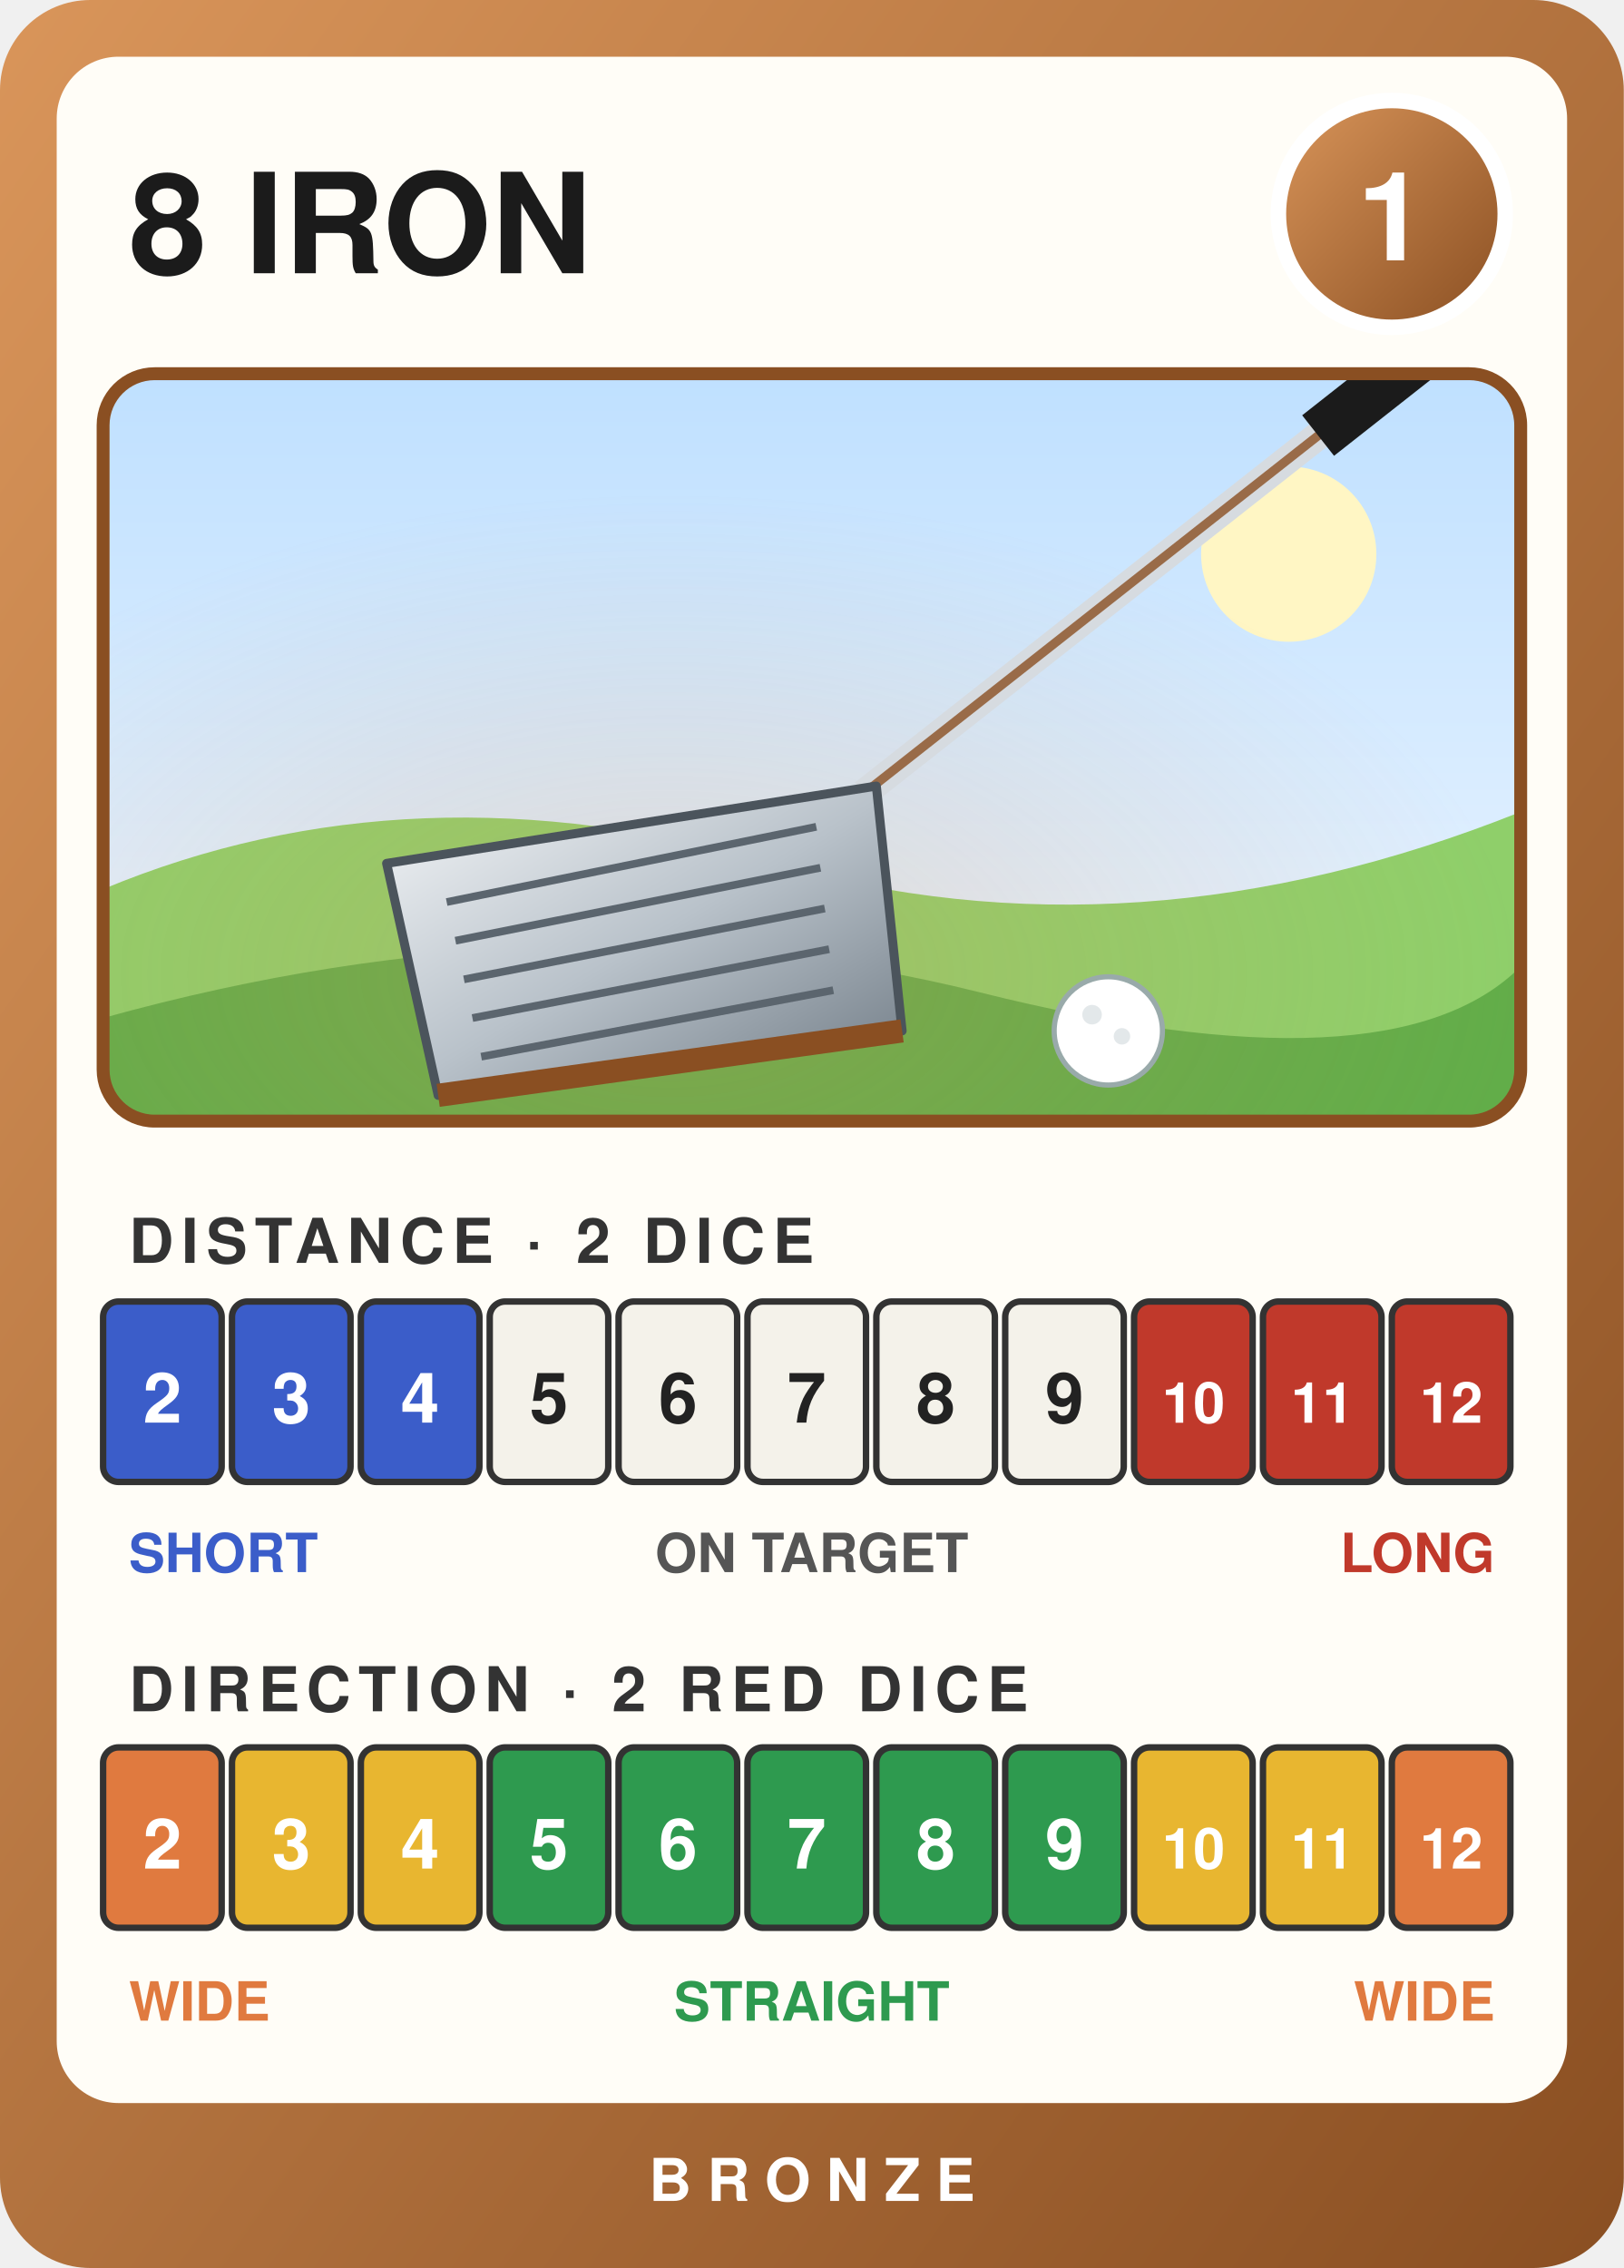
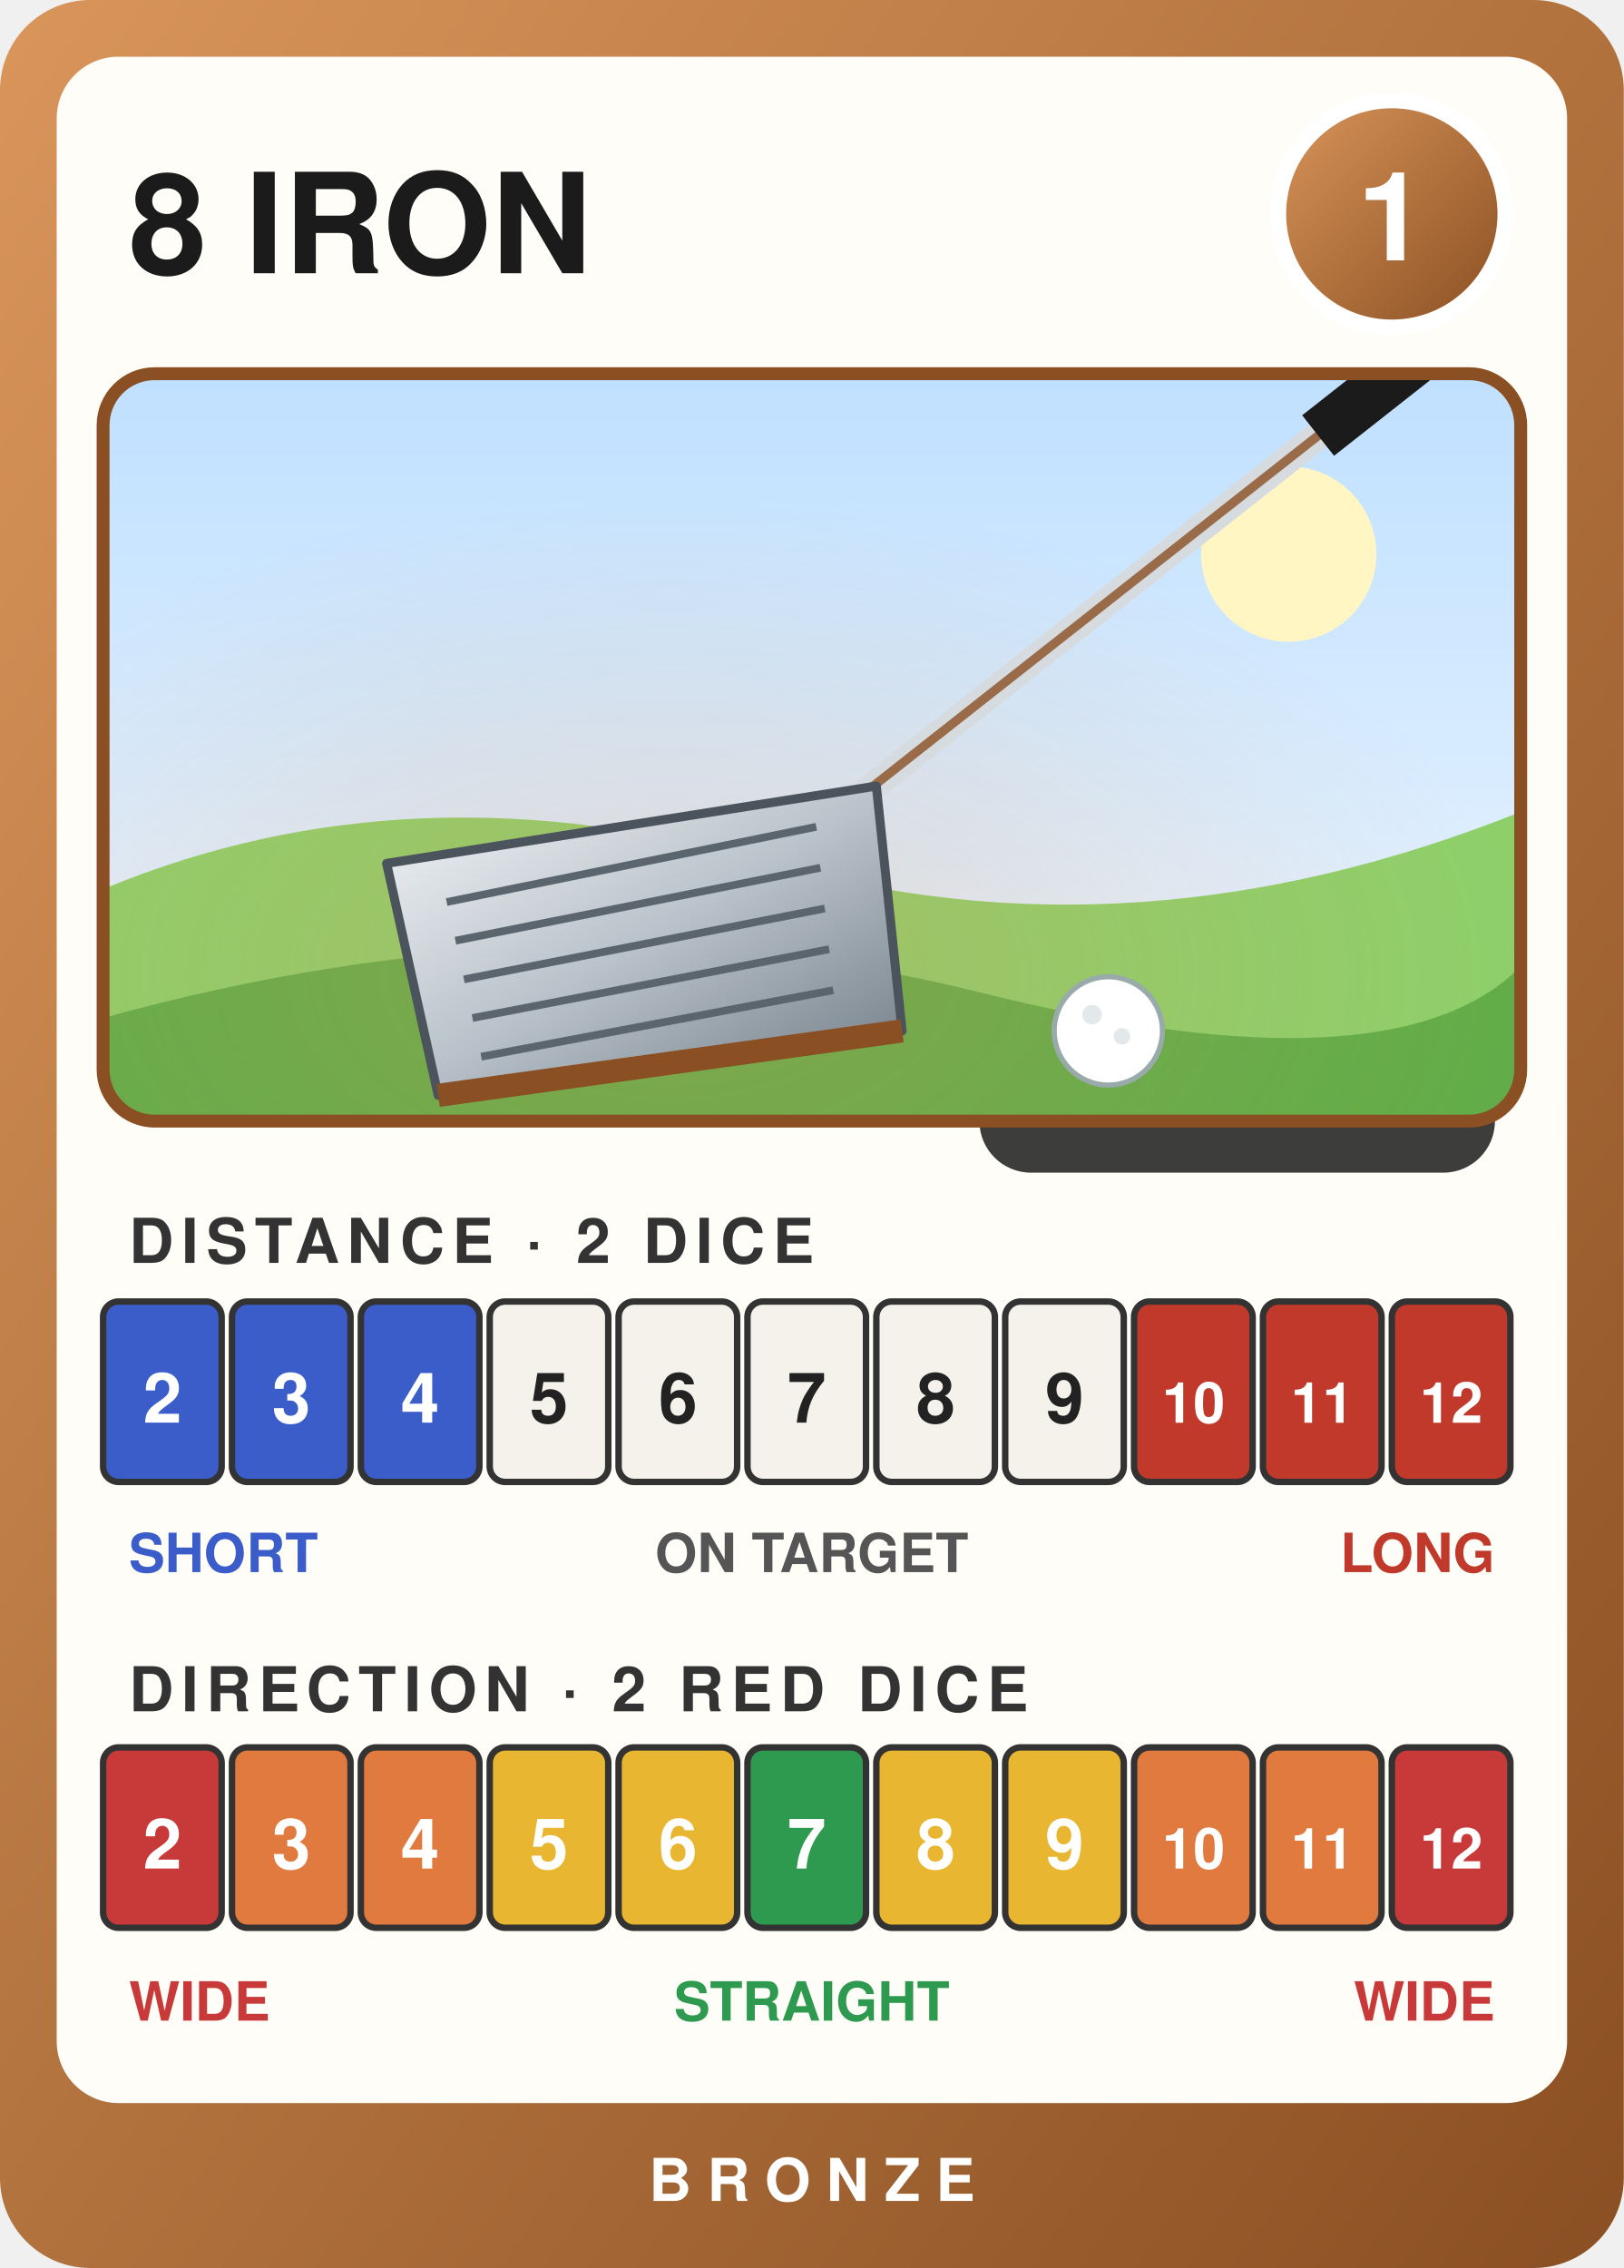
<svg xmlns="http://www.w3.org/2000/svg" width="63mm" height="88mm" viewBox="0 0 63 88" font-family="Helvetica, Arial, sans-serif">
  <defs>
    <linearGradient id="fri81" x1="0" y1="0" x2="1" y2="1">
      <stop offset="0" stop-color="#d9955a" />
      <stop offset="1" stop-color="#8a4f22" />
    </linearGradient>
    <clipPath id="arti81">
      <rect x="4" y="14.5" width="55" height="29" rx="2" />
    </clipPath>
  </defs>
  <rect width="63" height="88" rx="3.5" fill="url(#fri81)" />
  <rect x="2.2" y="2.2" width="58.6" height="79.4" rx="2.4" fill="#fffdf7" />
  <text x="5" y="10.6" font-size="5.4" font-weight="800" fill="#1b1b1b">8 IRON</text>
+   <rect x="38" y="38" width="20" height="7.5" rx="2" fill="#1b1b1b" fill-opacity="0.85" />
+   <text x="48" y="43.6" text-anchor="middle" font-size="4.2" font-weight="800" fill="#fff">105 YD</text>
  <circle cx="54" cy="8.3" r="4.4" fill="url(#fri81)" stroke="#fff" stroke-width="0.6" />
  <text x="54" y="10.1" text-anchor="middle" font-size="4.8" font-weight="800" fill="#fff">1</text>
  <g clip-path="url(#arti81)">
    <g transform="translate(4 14.5)">
      <defs>
        <linearGradient id="skyi81" x1="0" y1="0" x2="0" y2="1">
          <stop offset="0" stop-color="#bfe0ff" />
          <stop offset="1" stop-color="#f2f8ff" />
        </linearGradient>
        <linearGradient id="steeli81" x1="0" y1="0" x2="1" y2="1">
          <stop offset="0" stop-color="#f4f6f8" />
          <stop offset="0.5" stop-color="#b9c2ca" />
          <stop offset="1" stop-color="#6f7a84" />
        </linearGradient>
        <radialGradient id="headi81" cx="0.35" cy="0.3" r="0.8">
          <stop offset="0" stop-color="#5a6574" />
          <stop offset="1" stop-color="#11161d" />
        </radialGradient>
        <radialGradient id="woodi81" cx="0.35" cy="0.3" r="0.8">
          <stop offset="0" stop-color="#c58a50" />
          <stop offset="1" stop-color="#5a3315" />
        </radialGradient>
        <radialGradient id="glowi81" cx="0.4" cy="0.75" r="0.6">
          <stop offset="0" stop-color="#d9955a" stop-opacity="0.25" />
          <stop offset="1" stop-color="#d9955a" stop-opacity="0" />
        </radialGradient>
      </defs>
      <rect width="55" height="31" fill="url(#skyi81)" />
      <circle cx="46" cy="7" r="3.4" fill="#fff6c4" />
      <path d="M0 20 Q 12 15 26 19 T 55 17 V31 H0 Z" fill="#8fcf6a" />
      <path d="M0 25 Q 18 20 34 24 T 55 23 V31 H0 Z" fill="#62ad49" />
      <rect width="55" height="31" fill="url(#glowi81)" />
      <line x1="29.5" y1="16.3" x2="54" y2="-3" stroke="#d6dbe0" stroke-width="1.1" />
      <line x1="29.5" y1="16.3" x2="54" y2="-3" stroke="#8a4f22" stroke-width="0.35" opacity="0.8" />
      <line x1="47.14" y1="2.4" x2="54" y2="-3" stroke="#1b1b1b" stroke-width="2" />
      <polygon points="11,19 30,16 31,25.5 13,28" fill="url(#steeli81)" stroke="#4b545c" stroke-width="0.35" stroke-linejoin="round" />
      <line x1="13.33" y1="20.5" x2="27.67" y2="17.58" stroke="#5b656e" stroke-width="0.3" />
      <line x1="13.67" y1="22" x2="27.83" y2="19.17" stroke="#5b656e" stroke-width="0.3" />
      <line x1="14" y1="23.5" x2="28" y2="20.75" stroke="#5b656e" stroke-width="0.3" />
      <line x1="14.33" y1="25" x2="28.17" y2="22.33" stroke="#5b656e" stroke-width="0.3" />
      <line x1="14.67" y1="26.5" x2="28.33" y2="23.92" stroke="#5b656e" stroke-width="0.3" />
      <line x1="13" y1="28" x2="31" y2="25.5" stroke="#8a4f22" stroke-width="0.9" />
      <circle cx="39" cy="25.5" r="2.1" fill="#fff" stroke="#9aa" stroke-width="0.2" />
      <circle cx="38.37" cy="24.87" r="0.38" fill="#e3e8ea" />
      <circle cx="39.53" cy="25.71" r="0.32" fill="#e3e8ea" />
    </g>
  </g>
  <rect x="4" y="14.5" width="55" height="29" rx="2" fill="none" stroke="#8a4f22" stroke-width="0.5" />
  <text x="5" y="49" font-size="2.4" font-weight="800" fill="#333" letter-spacing="0.3">DISTANCE · 2 DICE</text>
  <rect x="4" y="50.5" width="4.6" height="7" rx="0.6" fill="#3b5dc9" stroke="#333" stroke-width="0.25" />
  <text x="6.3" y="55.2" text-anchor="middle" font-size="2.7" font-weight="800" fill="#fff">2</text>
  <rect x="9" y="50.5" width="4.6" height="7" rx="0.6" fill="#3b5dc9" stroke="#333" stroke-width="0.25" />
  <text x="11.3" y="55.2" text-anchor="middle" font-size="2.7" font-weight="800" fill="#fff">3</text>
  <rect x="14" y="50.5" width="4.6" height="7" rx="0.6" fill="#3b5dc9" stroke="#333" stroke-width="0.25" />
  <text x="16.3" y="55.2" text-anchor="middle" font-size="2.7" font-weight="800" fill="#fff">4</text>
  <rect x="19" y="50.5" width="4.6" height="7" rx="0.6" fill="#f4f2ea" stroke="#333" stroke-width="0.25" />
  <text x="21.3" y="55.2" text-anchor="middle" font-size="2.7" font-weight="800" fill="#222">5</text>
  <rect x="24" y="50.5" width="4.6" height="7" rx="0.6" fill="#f4f2ea" stroke="#333" stroke-width="0.25" />
  <text x="26.3" y="55.2" text-anchor="middle" font-size="2.7" font-weight="800" fill="#222">6</text>
  <rect x="29" y="50.5" width="4.6" height="7" rx="0.6" fill="#f4f2ea" stroke="#333" stroke-width="0.25" />
  <text x="31.3" y="55.2" text-anchor="middle" font-size="2.7" font-weight="800" fill="#222">7</text>
  <rect x="34" y="50.5" width="4.6" height="7" rx="0.6" fill="#f4f2ea" stroke="#333" stroke-width="0.25" />
  <text x="36.3" y="55.2" text-anchor="middle" font-size="2.7" font-weight="800" fill="#222">8</text>
  <rect x="39" y="50.5" width="4.6" height="7" rx="0.6" fill="#f4f2ea" stroke="#333" stroke-width="0.25" />
  <text x="41.3" y="55.2" text-anchor="middle" font-size="2.7" font-weight="800" fill="#222">9</text>
  <rect x="44" y="50.5" width="4.6" height="7" rx="0.6" fill="#c0392b" stroke="#333" stroke-width="0.25" />
  <text x="46.3" y="55.2" text-anchor="middle" font-size="2.2" font-weight="800" fill="#fff">10</text>
  <rect x="49" y="50.5" width="4.6" height="7" rx="0.6" fill="#c0392b" stroke="#333" stroke-width="0.25" />
  <text x="51.3" y="55.2" text-anchor="middle" font-size="2.2" font-weight="800" fill="#fff">11</text>
  <rect x="54" y="50.5" width="4.6" height="7" rx="0.6" fill="#c0392b" stroke="#333" stroke-width="0.25" />
  <text x="56.3" y="55.2" text-anchor="middle" font-size="2.2" font-weight="800" fill="#fff">12</text>
  <text x="5" y="61" font-size="2.1" fill="#3b5dc9" font-weight="800">SHORT</text>
  <text x="31.5" y="61" text-anchor="middle" font-size="2.1" fill="#555" font-weight="800">ON TARGET</text>
  <text x="58" y="61" text-anchor="end" font-size="2.1" fill="#c0392b" font-weight="800">LONG</text>
  <text x="5" y="66.4" font-size="2.4" font-weight="800" fill="#333" letter-spacing="0.3">DIRECTION · 2 RED DICE</text>
-   <rect x="4" y="67.8" width="4.6" height="7" rx="0.6" fill="#e07a3f" stroke="#333" stroke-width="0.25" />
+   <rect x="4" y="67.8" width="4.6" height="7" rx="0.6" fill="#c83a3a" stroke="#333" stroke-width="0.25" />
  <text x="6.3" y="72.5" text-anchor="middle" font-size="2.7" font-weight="800" fill="#fff">2</text>
-   <rect x="9" y="67.8" width="4.6" height="7" rx="0.6" fill="#e8b630" stroke="#333" stroke-width="0.25" />
+   <rect x="9" y="67.8" width="4.6" height="7" rx="0.6" fill="#e07a3f" stroke="#333" stroke-width="0.25" />
  <text x="11.3" y="72.5" text-anchor="middle" font-size="2.7" font-weight="800" fill="#fff">3</text>
-   <rect x="14" y="67.8" width="4.6" height="7" rx="0.6" fill="#e8b630" stroke="#333" stroke-width="0.25" />
+   <rect x="14" y="67.8" width="4.6" height="7" rx="0.6" fill="#e07a3f" stroke="#333" stroke-width="0.25" />
  <text x="16.3" y="72.5" text-anchor="middle" font-size="2.7" font-weight="800" fill="#fff">4</text>
-   <rect x="19" y="67.8" width="4.6" height="7" rx="0.6" fill="#2e9a4f" stroke="#333" stroke-width="0.25" />
+   <rect x="19" y="67.8" width="4.6" height="7" rx="0.6" fill="#e8b630" stroke="#333" stroke-width="0.25" />
  <text x="21.3" y="72.5" text-anchor="middle" font-size="2.7" font-weight="800" fill="#fff">5</text>
-   <rect x="24" y="67.8" width="4.6" height="7" rx="0.6" fill="#2e9a4f" stroke="#333" stroke-width="0.25" />
+   <rect x="24" y="67.8" width="4.6" height="7" rx="0.6" fill="#e8b630" stroke="#333" stroke-width="0.25" />
  <text x="26.3" y="72.5" text-anchor="middle" font-size="2.7" font-weight="800" fill="#fff">6</text>
  <rect x="29" y="67.8" width="4.6" height="7" rx="0.6" fill="#2e9a4f" stroke="#333" stroke-width="0.25" />
  <text x="31.3" y="72.5" text-anchor="middle" font-size="2.7" font-weight="800" fill="#fff">7</text>
-   <rect x="34" y="67.8" width="4.6" height="7" rx="0.6" fill="#2e9a4f" stroke="#333" stroke-width="0.25" />
+   <rect x="34" y="67.8" width="4.6" height="7" rx="0.6" fill="#e8b630" stroke="#333" stroke-width="0.25" />
  <text x="36.3" y="72.5" text-anchor="middle" font-size="2.7" font-weight="800" fill="#fff">8</text>
-   <rect x="39" y="67.8" width="4.6" height="7" rx="0.6" fill="#2e9a4f" stroke="#333" stroke-width="0.25" />
+   <rect x="39" y="67.8" width="4.6" height="7" rx="0.6" fill="#e8b630" stroke="#333" stroke-width="0.25" />
  <text x="41.3" y="72.5" text-anchor="middle" font-size="2.7" font-weight="800" fill="#fff">9</text>
-   <rect x="44" y="67.8" width="4.6" height="7" rx="0.6" fill="#e8b630" stroke="#333" stroke-width="0.25" />
+   <rect x="44" y="67.8" width="4.6" height="7" rx="0.6" fill="#e07a3f" stroke="#333" stroke-width="0.25" />
  <text x="46.3" y="72.5" text-anchor="middle" font-size="2.2" font-weight="800" fill="#fff">10</text>
-   <rect x="49" y="67.8" width="4.6" height="7" rx="0.6" fill="#e8b630" stroke="#333" stroke-width="0.25" />
+   <rect x="49" y="67.8" width="4.6" height="7" rx="0.6" fill="#e07a3f" stroke="#333" stroke-width="0.25" />
  <text x="51.3" y="72.5" text-anchor="middle" font-size="2.2" font-weight="800" fill="#fff">11</text>
-   <rect x="54" y="67.8" width="4.6" height="7" rx="0.6" fill="#e07a3f" stroke="#333" stroke-width="0.25" />
+   <rect x="54" y="67.8" width="4.6" height="7" rx="0.6" fill="#c83a3a" stroke="#333" stroke-width="0.25" />
  <text x="56.3" y="72.5" text-anchor="middle" font-size="2.2" font-weight="800" fill="#fff">12</text>
-   <text x="5" y="78.4" font-size="2.1" fill="#e07a3f" font-weight="800">WIDE</text>
+   <text x="5" y="78.4" font-size="2.1" fill="#c83a3a" font-weight="800">WIDE</text>
  <text x="31.5" y="78.4" text-anchor="middle" font-size="2.1" fill="#2e9a4f" font-weight="800">STRAIGHT</text>
-   <text x="58" y="78.4" text-anchor="end" font-size="2.1" fill="#e07a3f" font-weight="800">WIDE</text>
+   <text x="58" y="78.4" text-anchor="end" font-size="2.1" fill="#c83a3a" font-weight="800">WIDE</text>
  <text x="31.5" y="85.4" text-anchor="middle" font-size="2.3" font-weight="800" fill="#fff" letter-spacing="0.6">BRONZE</text>
</svg>
